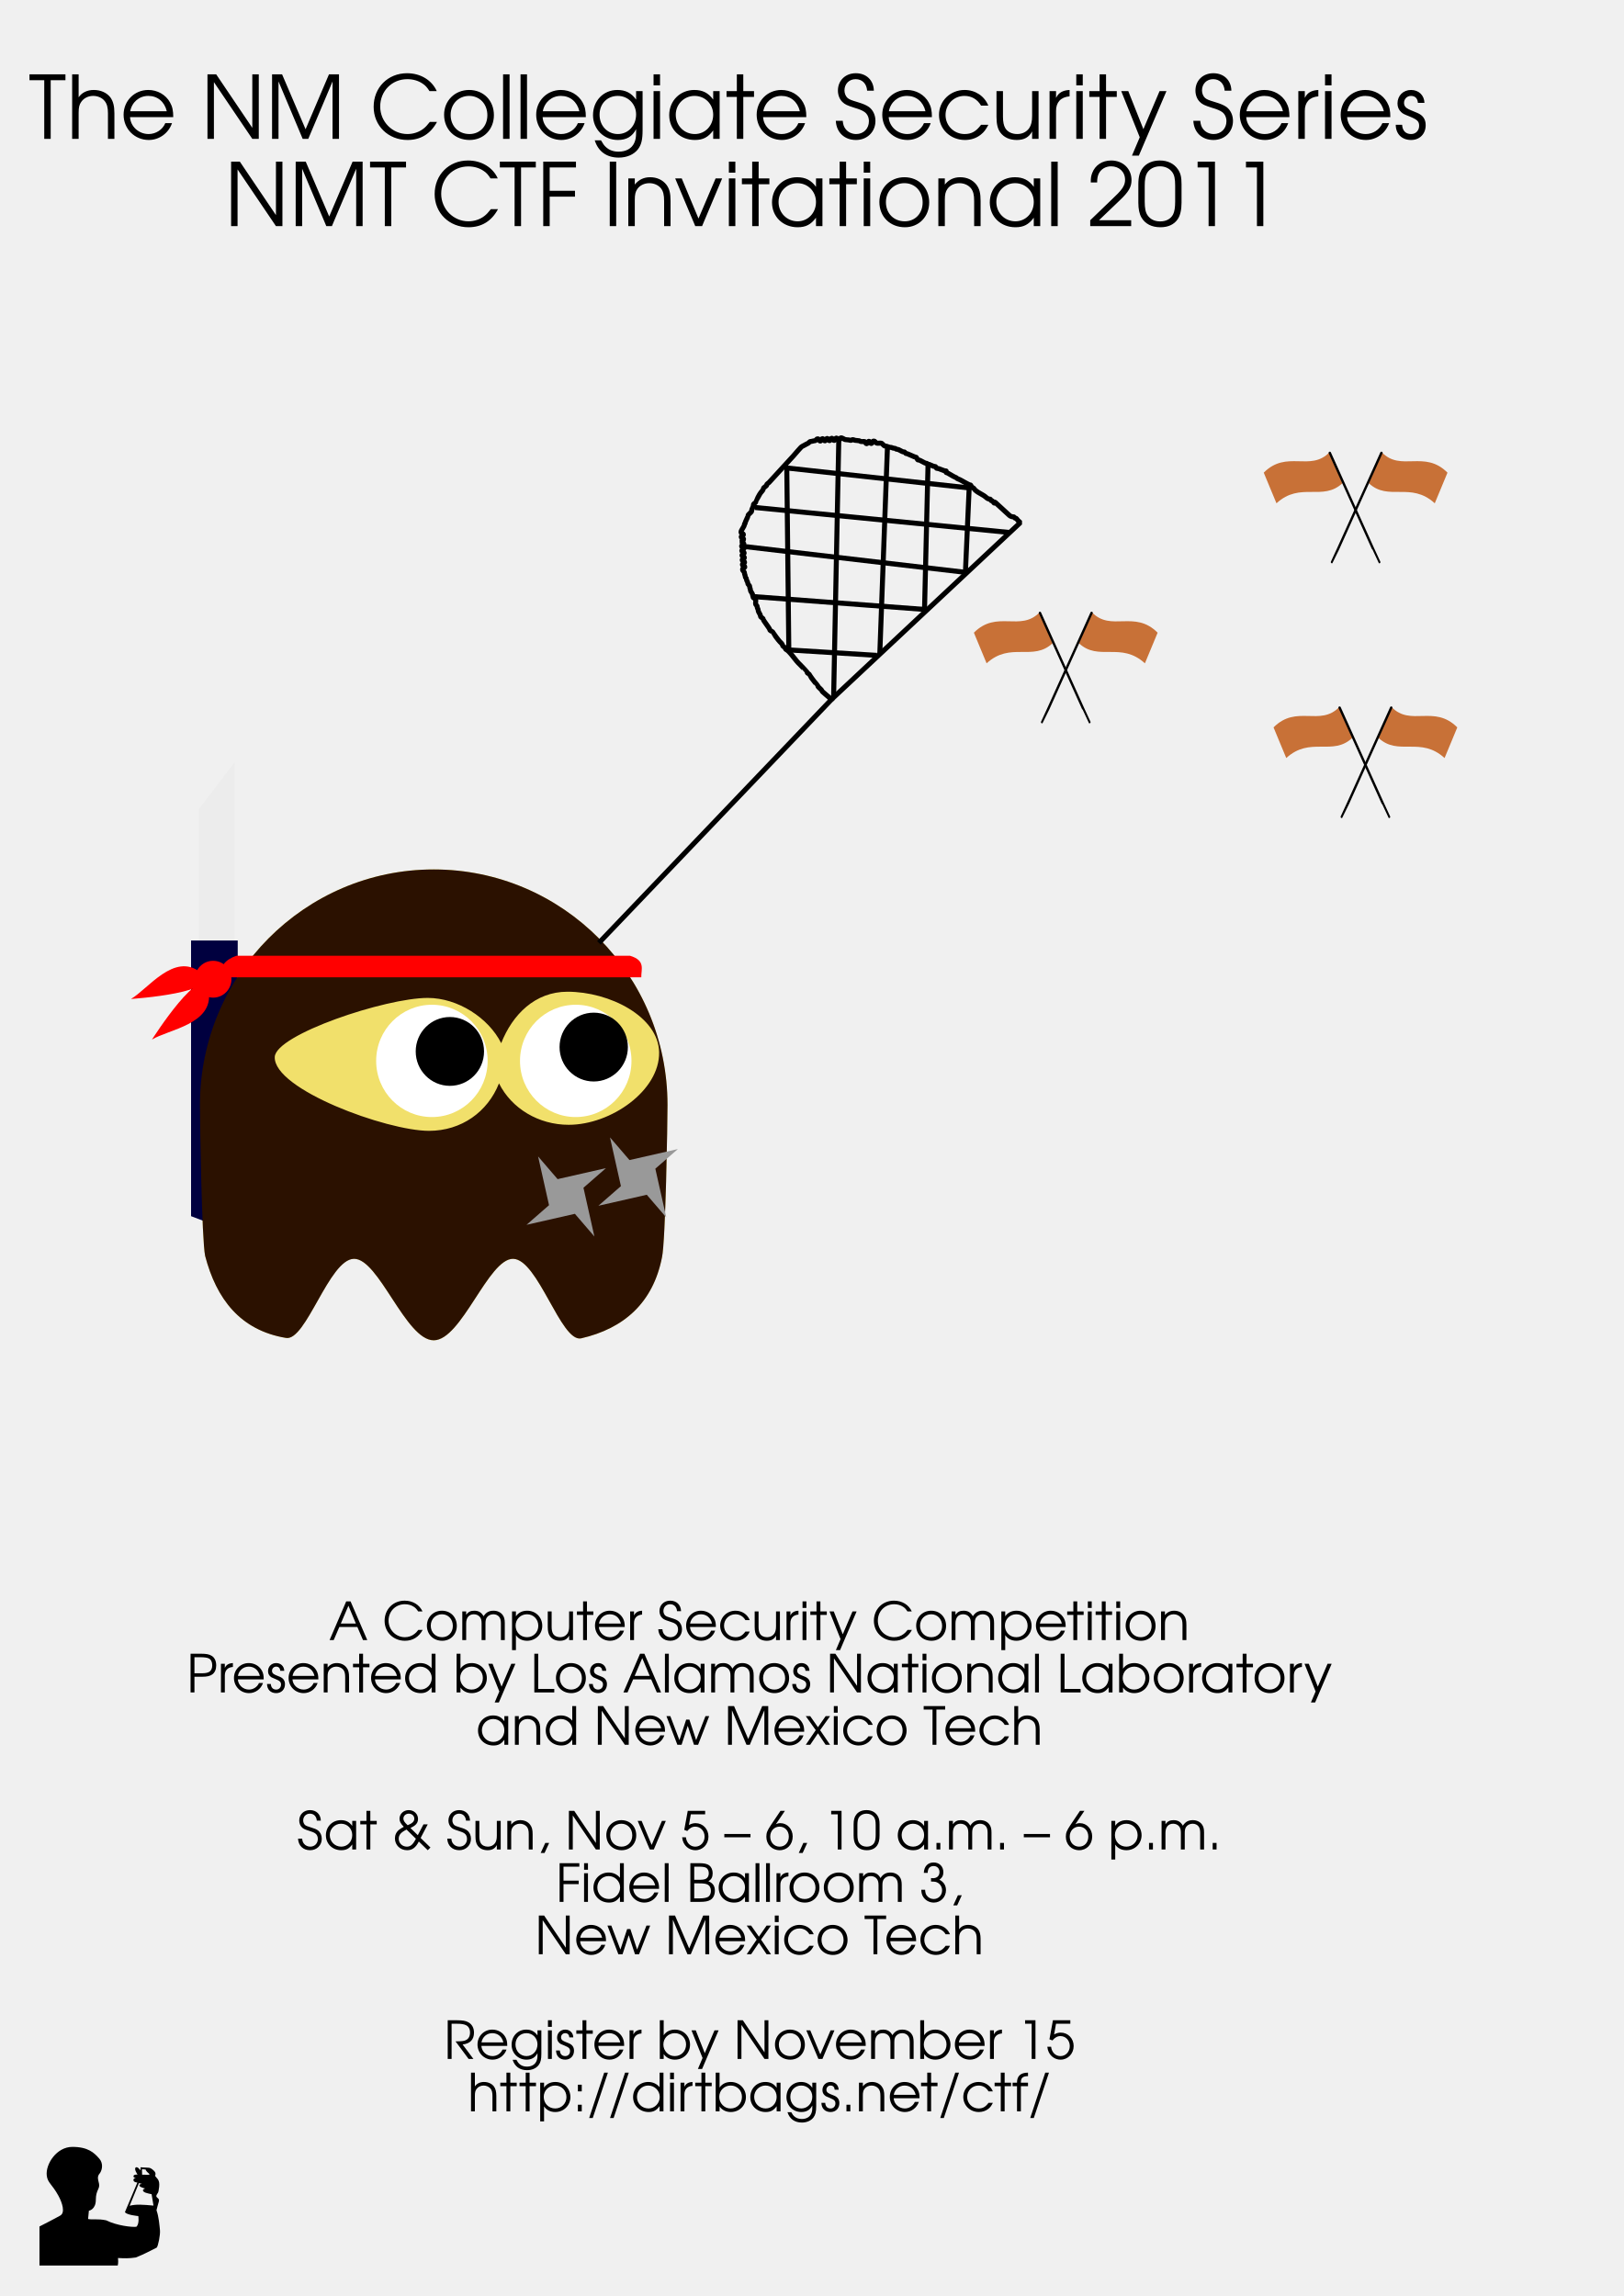
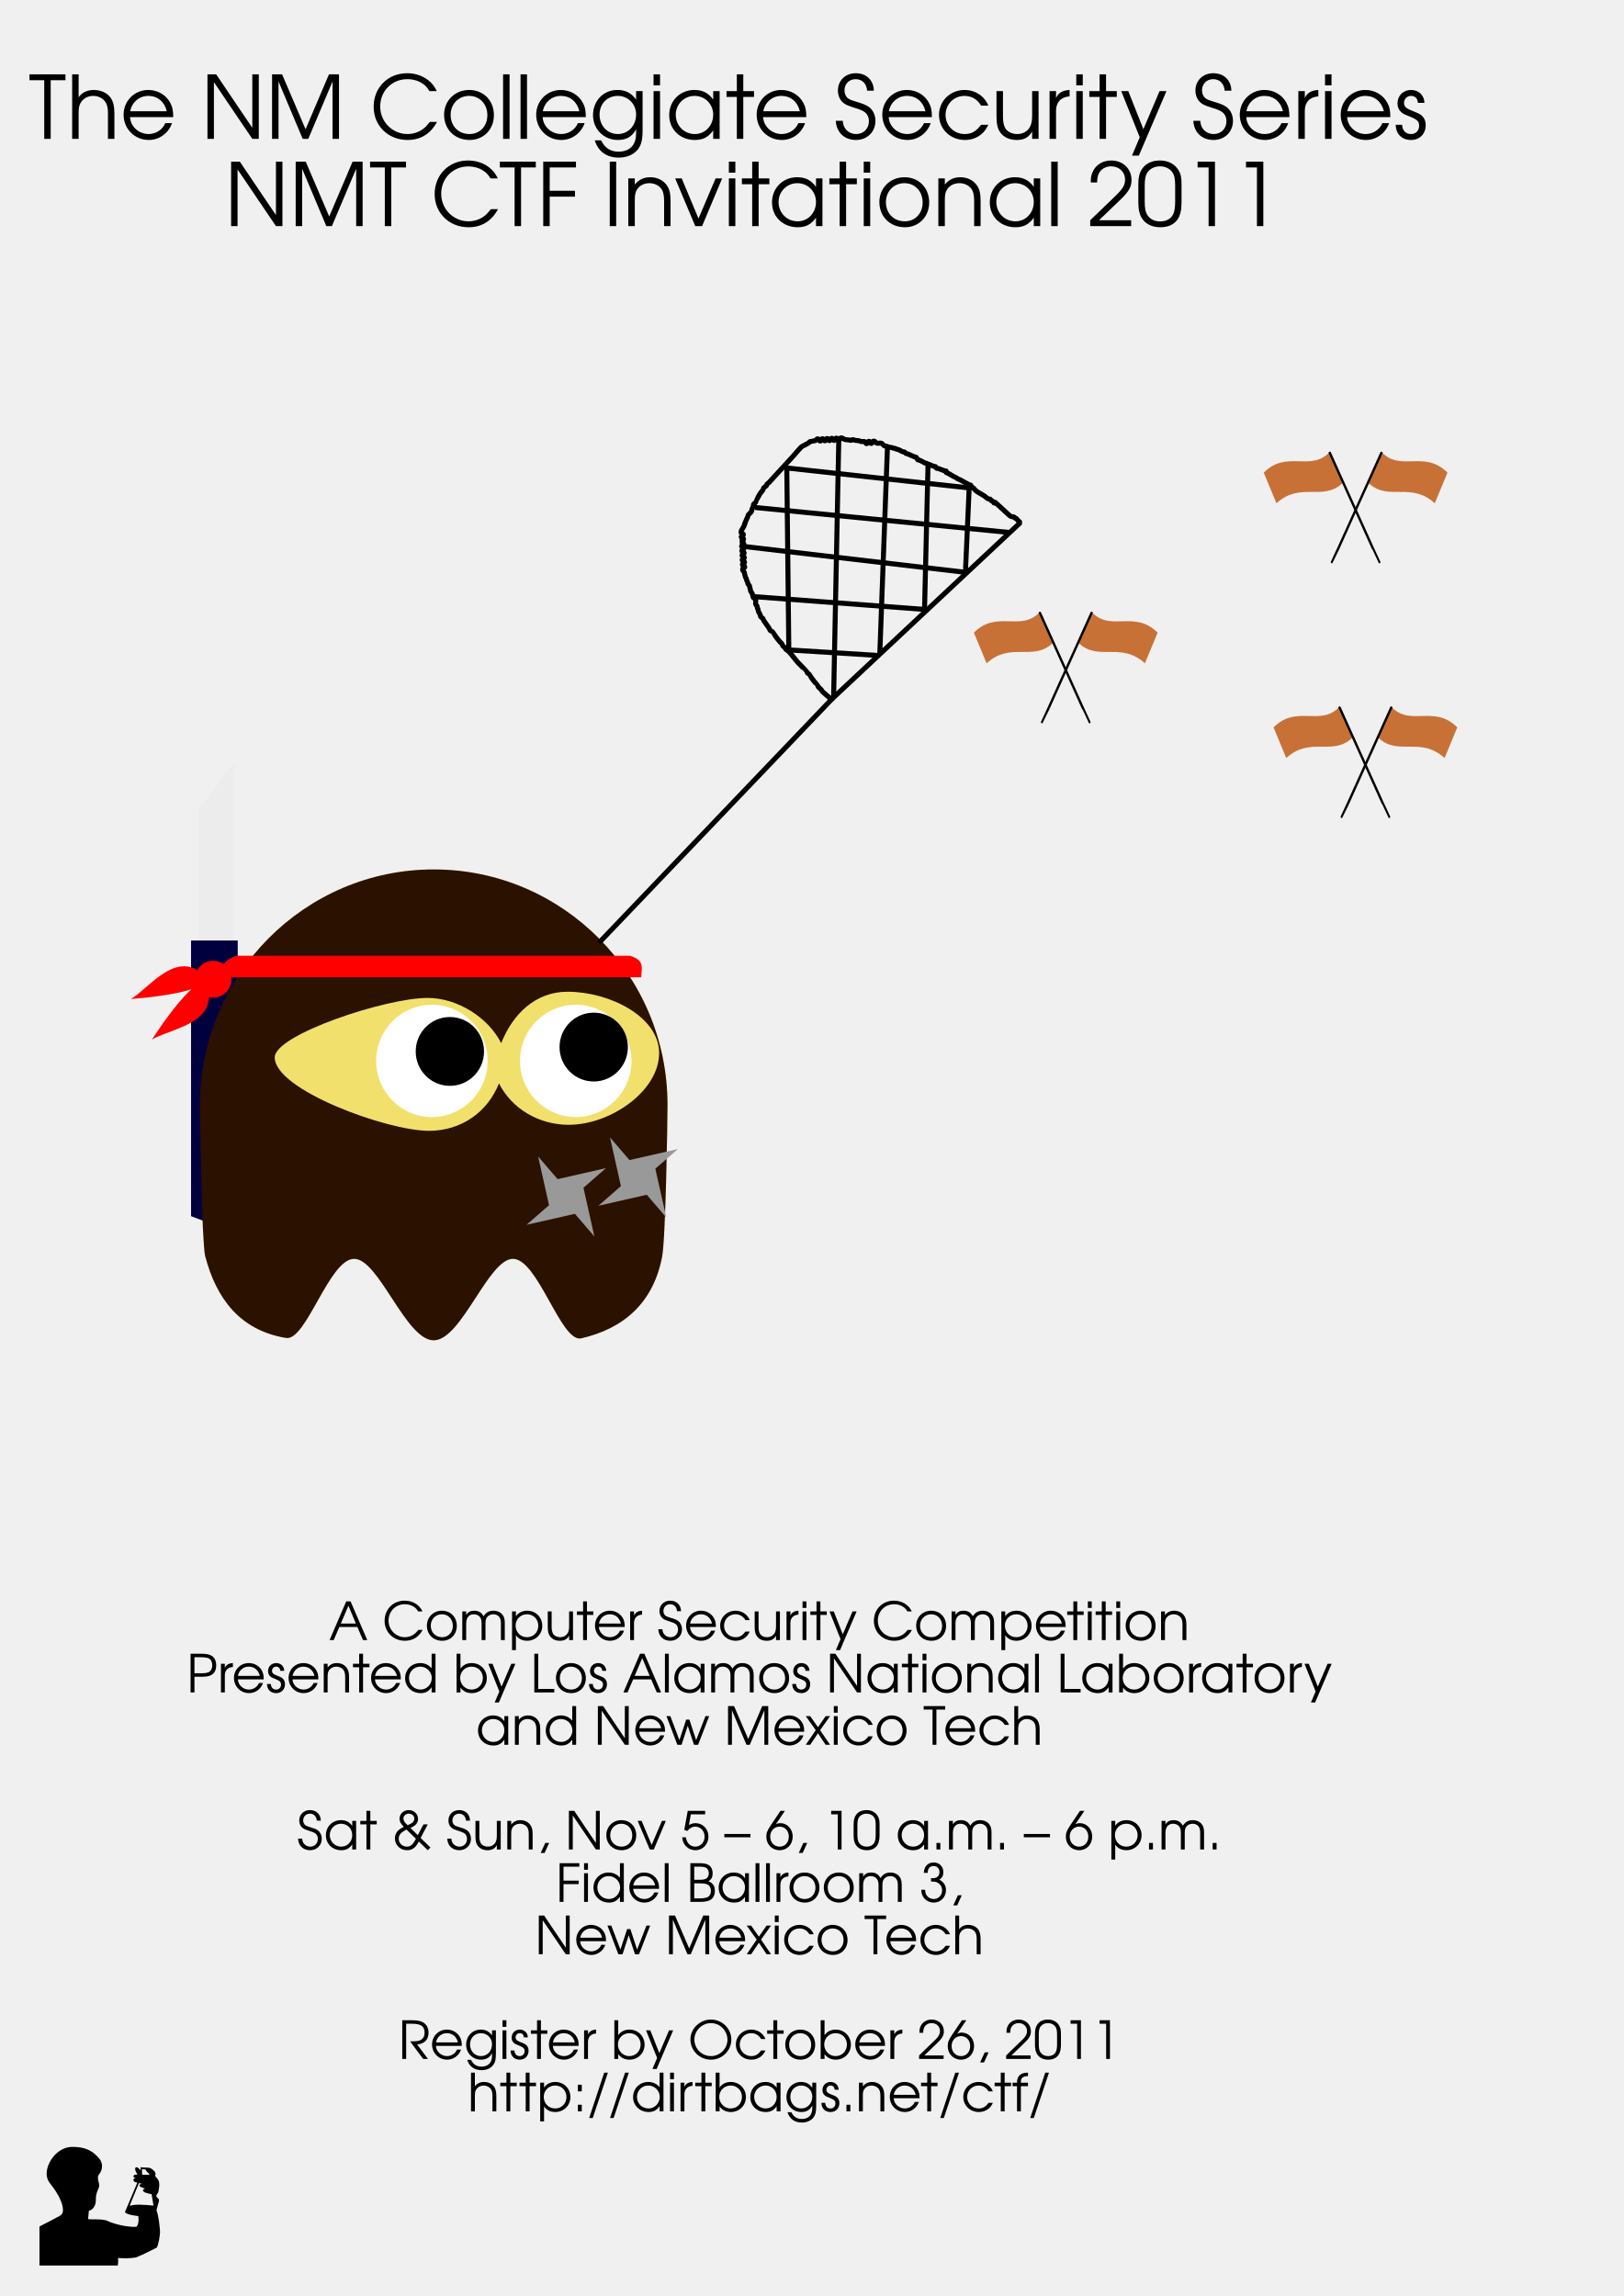
<svg xmlns="http://www.w3.org/2000/svg" width="744.094" height="1052.362" id="svg2891" version="1.1">
  <defs id="defs2893">
    </defs>
  <g id="layer1">
    <g transform="matrix(-2.311751,0,0,2.329191,646.5614,-679.6651)" id="g7134">
      <path id="path4877" d="m 147.375,509.223 c 0,3.452 0.378,26.772 1.095,30.009 1.764,8.88 7.473,13.993 16.047,15.939 3.985,0.743 8.518,-15.555 13.437,-15.646 4.919,-0.091 10.225,16.026 15.757,16.026 5.557,0 10.887,-16.125 15.826,-16.051 4.939,0.075 9.487,16.35 13.48,15.579 9.042,-1.5 13.769,-7.684 15.999,-16.14 0.676,-3.147 1.032,-26.369 1.032,-29.717 0,-25.573 -20.759,-46.328 -46.336,-46.328 -25.578,0 -46.336,20.755 -46.336,46.328 z" style="fill:#f1e06b;fill-opacity:1;stroke:none" />
      <path id="path4879" d="m 240.237,450.995 -7.071,-9.192 0,37.477 7.071,0 0,-28.284 z" style="fill:#ececec;fill-opacity:1;stroke:none" />
      <path id="path4881" d="m 241.81,476.874 -9.25,0 0,57.75 9.25,-3.5 0,-54.25 z" style="fill:#00003f;fill-opacity:1;stroke:none" />
      <path id="path4883" d="m 193.704,462.895 c 25.578,0 46.344,20.766 46.344,46.344 0,3.349 -0.355,26.571 -1.031,29.719 -2.229,8.457 -6.958,14.624 -16,16.125 -3.993,0.771 -8.561,-15.488 -13.5,-15.562 -4.939,-0.075 -10.255,16.031 -15.812,16.031 -5.531,0 -10.831,-16.122 -15.75,-16.031 -4.919,0.091 -9.452,16.4 -13.438,15.656 -8.574,-1.946 -14.299,-7.056 -16.062,-15.938 -0.717,-3.238 -1.094,-26.548 -1.094,-30 0,-25.578 20.766,-46.344 46.344,-46.344 z m -26.5,24.062 c -8.394,-10e-6 -18.057,4.898 -18.179,11.918 -0.133,7.518 9.535,14.27 17.929,14.27 5.94,1e-5 11.31,-3.188 13.812,-8.156 2.234,5.621 7.461,9.344 13.875,9.344 8.394,-10e-6 30.85,-8.159 30.577,-14.54 -0.188,-4.397 -21.932,-11.616 -30.327,-11.616 -5.946,0 -12.063,3.929 -14.562,8.906 -2.233,-5.624 -6.709,-10.125 -13.125,-10.125 z" style="fill:#2b1100;fill-opacity:1;stroke:none" />
      <path id="path4885" d="m 249.56,496.374 c 0,0 -10.25,-16 -11.25,-9.5 -1,6.5 8,7.5 11.25,9.5 z" style="fill:#ff0000;fill-rule:evenodd;stroke:none" />
      <path style="fill:#ff0000;fill-rule:evenodd;stroke:none" d="m 253.723,488.38 c 0,0 -18.962,-1.231 -13.757,-5.25 5.205,-4.02 10.434,3.374 13.757,5.25 z" id="path4887" />
-       <path transform="matrix(-0.7128664,0,0,0.7128664,336.2847,202.6908)" d="m 255,417.862 a 15.5,15.5 0 1 1 -31,0 15.5,15.5 0 1 1 31,0 z" id="path4889" style="fill:#ffffff;fill-opacity:1;stroke:none" />
-       <path transform="matrix(-0.4369181,0,0,0.4369181,266.6308,315.2774)" d="m 255,417.862 a 15.5,15.5 0 1 1 -31,0 15.5,15.5 0 1 1 31,0 z" id="path4891" style="fill:#000000;fill-opacity:1;stroke:none" />
-       <path style="fill:#ffffff;fill-opacity:1;stroke:none" id="path4893" d="m 255,417.862 a 15.5,15.5 0 1 1 -31,0 15.5,15.5 0 1 1 31,0 z" transform="matrix(-0.7128664,0,0,0.7128664,364.7994,202.6908)" />
-       <path style="fill:#000000;fill-opacity:1;stroke:none" id="path4895" d="m 255,417.862 a 15.5,15.5 0 1 1 -31,0 15.5,15.5 0 1 1 31,0 z" transform="matrix(-0.4369181,0,0,0.4369181,295.1454,316.136)" />
+       <path transform="matrix(-0.7128664,0,0,0.7128664,336.2847,202.6908)" d="m 255,417.862 c 0,8.56 -6.94,15.5 -15.5,15.5 -8.56,0 -15.5,-6.94 -15.5,-15.5 0,-8.56 6.94,-15.5 15.5,-15.5 8.56,0 15.5,6.94 15.5,15.5 z" id="path4889" style="fill:#ffffff;fill-opacity:1;stroke:none" />
+       <path transform="matrix(-0.4369181,0,0,0.4369181,266.6308,315.2774)" d="m 255,417.862 c 0,8.56 -6.94,15.5 -15.5,15.5 -8.56,0 -15.5,-6.94 -15.5,-15.5 0,-8.56 6.94,-15.5 15.5,-15.5 8.56,0 15.5,6.94 15.5,15.5 z" id="path4891" style="fill:#000000;fill-opacity:1;stroke:none" />
+       <path style="fill:#ffffff;fill-opacity:1;stroke:none" id="path4893" d="m 255,417.862 c 0,8.56 -6.94,15.5 -15.5,15.5 -8.56,0 -15.5,-6.94 -15.5,-15.5 0,-8.56 6.94,-15.5 15.5,-15.5 8.56,0 15.5,6.94 15.5,15.5 z" transform="matrix(-0.7128664,0,0,0.7128664,364.7994,202.6908)" />
+       <path style="fill:#000000;fill-opacity:1;stroke:none" id="path4895" d="m 255,417.862 c 0,8.56 -6.94,15.5 -15.5,15.5 -8.56,0 -15.5,-6.94 -15.5,-15.5 0,-8.56 6.94,-15.5 15.5,-15.5 8.56,0 15.5,6.94 15.5,15.5 z" transform="matrix(-0.4369181,0,0,0.4369181,295.1454,316.136)" />
      <path transform="matrix(-1.3125,0,0,1.3125,754.31,-50.72007)" d="M 462.25,443.5 459.306,440.1 452,441.75 455.4,438.806 453.75,431.5 456.694,434.9 464,433.25 460.6,436.194 462.25,443.5 z" id="path4897" style="fill:#999999;fill-opacity:1;stroke:none" />
      <path style="fill:#999999;fill-opacity:1;stroke:none" id="path4899" d="M 462.25,443.5 459.306,440.1 452,441.75 455.4,438.806 453.75,431.5 456.694,434.9 464,433.25 460.6,436.194 462.25,443.5 z" transform="matrix(-1.3125,0,0,1.3125,768.56,-46.97007)" />
      <path id="path4901" d="m 232.81,479.874 -78,0 c -3.17,0.933 -2.207,2.692 -2.25,4.25 l 83.25,0 c 0.406,-2.119 -0.741,-3.463 -3,-4.25 z" style="fill:#ff0000;fill-opacity:1;stroke:none" />
-       <path transform="matrix(-1,0,0,1,630.56,80.37368)" d="m 396.75,404.125 a 3.625,3.625 0 1 1 -7.25,0 3.625,3.625 0 1 1 7.25,0 z" id="path4903" style="fill:#ff0000;fill-opacity:1;stroke:none" />
+       <path transform="matrix(-1,0,0,1,630.56,80.37368)" d="m 396.75,404.125 c 0,2.002 -1.623,3.625 -3.625,3.625 -2.002,0 -3.625,-1.623 -3.625,-3.625 0,-2.002 1.623,-3.625 3.625,-3.625 2.002,0 3.625,1.623 3.625,3.625 z" id="path4903" style="fill:#ff0000;fill-opacity:1;stroke:none" />
      <path style="fill:none;stroke:#000000;stroke-width:0.991;stroke-linecap:butt;stroke-linejoin:bevel;stroke-miterlimit:4;stroke-opacity:1;stroke-dasharray:none" d="m 114.87,429.457 c 0.199,-0.273 1.901,-1.567 1.908,-1.738 0.009,-0.214 0.776,-0.719 0.785,-0.933 0.001,-0.029 0.55,-0.719 0.666,-0.825 0.116,-0.105 0.973,-1.294 0.974,-1.323 0.009,-0.214 0.473,-0.334 0.482,-0.548 0.002,-0.036 1.206,-1.317 1.382,-1.476 0.954,-0.869 1.516,-1.925 2.47,-2.795 0.159,-0.145 0.468,-0.221 0.477,-0.435 0.009,-0.214 0.532,-0.388 0.542,-0.602 0.009,-0.214 0.388,-0.571 0.547,-0.716 0.225,-0.205 1.335,-1.721 1.337,-1.763 0.009,-0.214 0.647,-0.383 0.656,-0.597 0.012,-0.281 1.28,-1.768 1.292,-2.049 0.009,-0.214 0.532,-0.388 0.542,-0.602 0.02,-0.454 0.432,-0.721 0.452,-1.175 0.009,-0.214 0.189,-0.403 0.199,-0.617 0.018,-0.428 0.299,-0.298 0.318,-0.726 0.009,-0.214 -0.04,-0.413 -0.03,-0.627 0.018,-0.428 0.528,-0.288 0.547,-0.716 0.009,-0.214 0.06,-0.067 0.07,-0.281 0.018,-0.428 0.428,-0.633 0.447,-1.061 0.009,-0.214 0.13,-0.349 0.139,-0.563 0.018,-0.428 0.359,-0.352 0.377,-0.78 0.009,-0.214 0.249,-0.457 0.258,-0.671 0.018,-0.428 0.24,-0.243 0.258,-0.671 0.009,-0.214 0.13,-0.349 0.139,-0.563 0.018,-0.428 0.359,-0.352 0.377,-0.78 0.009,-0.214 -0.447,-0.26 -0.438,-0.474 0.009,-0.214 0.468,-0.221 0.477,-0.435 0.009,-0.214 -0.447,-0.26 -0.438,-0.474 0.009,-0.214 0.468,-0.221 0.477,-0.435 0.009,-0.214 -0.447,-0.26 -0.438,-0.474 0.009,-0.214 0.468,-0.221 0.477,-0.435 0.009,-0.214 -0.447,-0.26 -0.438,-0.474 0.009,-0.214 0.468,-0.221 0.477,-0.435 0.009,-0.214 -0.447,-0.26 -0.438,-0.474 0.009,-0.214 0.468,-0.221 0.477,-0.435 0.009,-0.214 -0.447,-0.26 -0.438,-0.474 0.009,-0.214 0.318,-0.29 0.477,-0.435 -0.146,-0.158 -0.447,-0.26 -0.438,-0.474 0.009,-0.214 0.468,-0.221 0.477,-0.435 0.009,-0.214 -0.447,-0.26 -0.438,-0.474 0.009,-0.214 0.468,-0.221 0.477,-0.435 0.02,-0.454 -0.697,-1.11 -0.677,-1.564 0.009,-0.214 -0.169,-0.077 -0.159,-0.291 0.009,-0.219 -0.577,-1.227 -0.568,-1.446 0.009,-0.214 -0.716,-0.669 -0.707,-0.883 0.02,-0.454 -0.368,-0.755 -0.349,-1.209 0.009,-0.214 -0.497,-0.432 -0.488,-0.646 0.002,-0.041 -0.749,-1.523 -0.956,-1.747 -0.146,-0.158 -0.547,-0.605 -0.537,-0.819 0.009,-0.214 -0.666,-0.496 -0.657,-0.71 0.009,-0.214 -0.292,-0.316 -0.438,-0.474 -0.146,-0.158 -0.292,-0.316 -0.438,-0.474 -1.459,-1.578 -2.919,-3.157 -4.378,-4.735 -0.302,-0.327 -1.546,-1.816 -1.751,-1.894 -0.285,-0.108 -0.779,-0.449 -1.064,-0.557 -0.403,-0.153 -0.295,-0.411 -0.726,-0.429 -0.216,-0.009 -0.466,-0.134 -0.681,-0.143 -0.431,-0.018 -0.24,-0.351 -0.671,-0.37 -0.216,-0.009 -0.261,0.444 -0.477,0.435 -0.216,-0.009 -0.222,-0.464 -0.438,-0.474 -0.216,-0.009 -0.261,0.444 -0.477,0.435 -0.216,-0.009 -0.222,-0.464 -0.438,-0.474 -0.216,-0.009 -0.261,0.444 -0.477,0.435 -0.216,-0.009 -0.222,-0.464 -0.438,-0.474 -0.216,-0.009 -0.261,0.444 -0.477,0.435 -0.216,-0.009 -0.222,-0.464 -0.438,-0.474 -0.216,-0.009 -0.261,0.444 -0.477,0.435 -0.216,-0.009 -0.222,-0.464 -0.438,-0.474 -0.309,-0.013 -0.68,0.369 -0.989,0.356 -0.216,-0.009 -0.187,0.049 -0.403,0.04 -0.216,-0.009 -0.361,0.098 -0.577,0.089 -0.216,-0.009 -0.123,-0.119 -0.338,-0.128 -0.216,-0.009 -0.421,0.153 -0.636,0.143 -0.216,-0.009 -0.187,0.049 -0.403,0.04 -0.431,-0.018 -0.379,0.211 -0.81,0.193 -0.216,-0.009 -0.242,-0.01 -0.457,-0.019 -0.216,-0.009 -0.261,0.444 -0.477,0.435 -0.216,-0.009 -0.222,-0.464 -0.438,-0.474 -0.216,-0.009 -0.261,0.444 -0.477,0.435 -0.216,-0.009 -0.222,-0.464 -0.438,-0.474 -0.431,-0.018 -0.389,0.438 -0.82,0.42 -0.216,-0.009 -0.356,-0.015 -0.572,-0.024 -0.457,-0.019 -0.542,0.602 -0.999,0.583 -0.216,-0.009 -0.654,0.256 -0.87,0.247 -0.431,-0.018 -0.493,0.206 -0.925,0.188 -0.216,-0.009 -0.252,0.217 -0.467,0.207 -0.457,-0.019 -0.939,0.529 -1.397,0.509 -0.216,-0.009 -0.257,0.33 -0.472,0.321 -0.22,-0.009 -1.644,0.726 -1.864,0.717 -0.216,-0.009 -0.266,0.557 -0.482,0.548 -0.457,-0.019 -1.233,0.687 -1.69,0.667 -0.216,-0.009 0.037,0.172 -0.179,0.163 -0.457,-0.019 -0.994,0.469 -1.452,0.45 -0.216,-0.009 -0.202,0.389 -0.417,0.38 -0.457,-0.019 -1.283,0.514 -1.74,0.494 -0.216,-0.009 0.086,0.345 -0.129,0.336 -0.187,-0.008 -1.424,0.816 -1.7,0.894 -0.293,0.084 -0.353,0.287 -0.646,0.37 -0.481,0.137 -2.02,1.165 -2.341,1.151 -0.216,-0.009 -0.266,0.557 -0.482,0.548 -0.216,-0.009 -0.318,0.29 -0.477,0.435 -0.795,0.724 -1.506,0.827 -2.301,1.551 -0.159,0.145 -0.426,0.266 -0.641,0.257 -0.216,-0.009 -0.142,0.335 -0.358,0.326 -0.216,-0.009 -0.318,0.29 -0.477,0.435 -0.159,0.145 -0.065,-0.268 -0.224,-0.123 -0.954,0.869 -1.908,1.738 -2.863,2.607 -0.159,0.145 -0.54,0.261 -0.756,0.252 -0.216,-0.009 -0.197,0.276 -0.413,0.267 -0.216,-0.009 -0.318,0.29 -0.477,0.435 -0.159,0.145 -0.318,0.29 -0.477,0.435 l 37.45,34.802 z" id="path5314" />
      <path style="fill:none;stroke:#000000;stroke-width:0.991;stroke-linecap:butt;stroke-linejoin:bevel;stroke-miterlimit:4;stroke-opacity:1;stroke-dasharray:none" d="m 114.432,428.983 -1.021,-50.534" id="path5316" />
      <path style="fill:none;stroke:#000000;stroke-width:0.991;stroke-linecap:butt;stroke-linejoin:bevel;stroke-miterlimit:4;stroke-opacity:1;stroke-dasharray:none" d="m 105.284,420.633 -1.538,-41.232" id="path5318" />
      <path style="fill:none;stroke:#000000;stroke-width:0.991;stroke-linecap:butt;stroke-linejoin:bevel;stroke-miterlimit:4;stroke-opacity:1;stroke-dasharray:none" d="m 96.403,411.384 -0.681,-27.947" id="path5322" />
      <path style="fill:none;stroke:#000000;stroke-width:0.991;stroke-linecap:butt;stroke-linejoin:bevel;stroke-miterlimit:4;stroke-opacity:1;stroke-dasharray:none" d="m 88.295,404.159 -0.73,-16.236" id="path5324" />
      <path style="fill:none;stroke:#000000;stroke-width:0.991;stroke-linecap:butt;stroke-linejoin:bevel;stroke-miterlimit:4;stroke-opacity:1;stroke-dasharray:none" d="m 105.851,420.771 17.462,-1.075 0.404,-35.804 -36.435,3.962" id="path5326" />
      <path style="fill:none;stroke:#000000;stroke-width:0.991;stroke-linecap:butt;stroke-linejoin:bevel;stroke-miterlimit:4;stroke-opacity:1;stroke-dasharray:none" d="m 132.675,399.284 -44.45,5.156" id="path5328" />
      <path style="fill:none;stroke:#000000;stroke-width:0.991;stroke-linecap:butt;stroke-linejoin:bevel;stroke-miterlimit:4;stroke-opacity:1;stroke-dasharray:none" d="m 130.412,409.195 -34.427,2.569" id="path5330" />
      <path style="fill:none;stroke:#000000;stroke-width:0.991;stroke-linecap:butt;stroke-linejoin:bevel;stroke-miterlimit:4;stroke-opacity:1;stroke-dasharray:none" d="m 130.025,391.666 -50.282,4.907" id="path5332" />
      <path style="fill:none;stroke:#000000;stroke-width:0.991;stroke-linecap:butt;stroke-linejoin:miter;stroke-miterlimit:4;stroke-opacity:1;stroke-dasharray:none" d="m 114.555,429.134 46.411,48.215" id="path5349" />
      <text xml:space="preserve" style="font-size:10.343px;font-style:normal;font-variant:normal;font-weight:normal;font-stretch:normal;text-align:center;line-height:100%;writing-mode:lr-tb;text-anchor:middle;fill:#000000;fill-opacity:1;stroke:none;font-family:URW Gothic L;-inkscape-font-specification:URW Gothic L Book" x="-115.773" y="616.851" id="text4758" transform="scale(-1.003765,0.9962492)">
        <tspan id="tspan3155" x="-115.773" y="616.851">A Computer Security Competition</tspan>
        <tspan id="tspan3159" x="-115.773" y="627.194">Presented by Los Alamos National Laboratory</tspan>
        <tspan x="-115.773" y="637.537" id="tspan2931">and New Mexico Tech</tspan>
        <tspan id="tspan3161" x="-114.338" y="647.88"> </tspan>
        <tspan id="tspan3163" x="-115.773" y="658.223">Sat &amp; Sun, Nov 5 – 6, 10 a.m. – 6 p.m.</tspan>
        <tspan id="tspan3165" x="-115.773" y="668.565">Fidel Ballroom 3,</tspan>
        <tspan id="tspan3167" x="-115.773" y="678.908">New Mexico Tech</tspan>
        <tspan id="tspan3169" x="-114.338" y="689.251"> </tspan>
-         <tspan id="tspan3171" x="-115.773" y="699.594">Register by November 15</tspan>
+         <tspan id="tspan3171" x="-115.773" y="699.594">Register by October 26, 2011</tspan>
        <tspan id="tspan3173" x="-115.773" y="709.937">http://dirtbags.net/ctf/</tspan>
        <tspan id="tspan3175" x="-115.773" y="720.28" />
      </text>
      <g transform="matrix(-0.08850834,0,0,0.08784562,276.5984,673.3749)" id="g2779" style="display:inline">
        <path style="fill:#000000;fill-opacity:1;fill-rule:evenodd;stroke:none" d="m 127.114,465.592 c -35.3,0 -60.219,38.654 -57.255,64.237 1.902,16.414 11.792,18.929 26.152,45.254 8.699,15.949 15.549,37.69 4.182,44.272 -11.368,6.581 -46.661,24.532 -46.661,24.532 l 0,87.362 175.295,0 c 0,0 1.794,-5.385 0.597,-16.753 14.446,0.772 24.776,1.185 40.09,-1.208 21.315,-8.63 32.904,-15.374 46.675,-22.129 3.111,-3.572 8.365,-28.723 7.168,-39.493 -1.179,-10.607 -2.347,-28.759 -7.527,-43.595 8.3e-4,-0.446 -0.018,-0.898 -0.053,-1.354 2.127,-7.791 2.867,-11.511 5.191,-19.063 2.393,-7.778 -7.77,-7.783 -5.376,-13.766 2.393,-5.983 4.179,-1.792 5.974,-18.545 1.795,-16.753 -4.915,-18.407 -8.974,-24.532 1.341,-5.111 1.959,-8.176 -5.516,-14.224 -3.259,-2.637 -5.516,-4.12 -9.64,-4.357 -4.124,-0.237 -9.746,-0.332 -17.524,-0.93 0.046,-0.064 -0.222,6.746 -0.09,6.849 -0.23,0 -6.844,-9.906 -10.995,-6.203 -3.963,3.535 4.419,15.926 4.419,15.648 0.265,0.069 -8.375,-0.786 -9.122,3.216 -0.731,3.92 5.809,5.298 5.717,5.39 -0.092,-0.277 -6.05,-0.959 -5.843,3.764 0.222,5.091 8.745,5.422 8.745,5.578 -4.068,10.169 -18.237,43.494 -27.761,66.033 2.992,6.581 29.922,8.987 29.922,8.987 0,0 2.856,17.143 -4.195,23.921 -9.573,1.481 -44.455,-2.62 -67.609,-14.35 -19.744,-4.188 -29.557,-0.733 -40.688,-3 1.304,-11.961 1.805,-18.545 1.805,-18.545 0,0 15.558,-2.395 15.558,-24.532 0,-22.137 9.495,-24.021 7.168,-35.895 -1.887,-9.632 -5.41,-15.709 2.243,-24.067 5.802,-9 6.73,-22.605 -1.646,-32.178 C 175.827,478.529 162.414,465.592 127.114,465.592 z m 155.967,49.914 c -0.106,0.099 3.806,0.399 8.204,0.69 0.478,3.219 5.554,7.757 8.602,10.222 -0.261,0.587 -0.529,1.152 -0.796,1.712 l -15.651,-0.279 c 0.081,-0.188 -0.555,-12.112 -0.359,-12.346 z m -6.737,31.113 c 1.551,0.766 4.475,1.156 6.71,1.756 -2.902,0.742 -5.446,0.718 -5.748,3.12 -0.422,3.363 6.607,5.558 12.817,7.361 -1.664,0.588 -4.707,1.992 -4.842,3.634 -0.414,5.067 10.077,7.227 19.401,9.07 1.208,7.64 2.859,17.656 4.218,25.52 -23.895,-2.095 -38.537,-3.467 -53.418,0.412 6.306,-14.941 13.987,-34.623 20.862,-50.873 z" id="path2781" />
      </g>
    </g>
    <text xml:space="preserve" style="font-size:40px;font-style:normal;font-variant:normal;font-weight:normal;font-stretch:normal;text-align:start;line-height:100%;writing-mode:lr-tb;text-anchor:start;fill:#000000;fill-opacity:1;stroke:none;font-family:URW Gothic L;-inkscape-font-specification:URW Gothic L" x="372.603" y="63.64" id="text2833">
      <tspan x="378.15" y="63.64" id="tspan2927" style="text-align:center;text-anchor:middle">The NM Collegiate Security Series </tspan>
      <tspan x="372.603" y="103.64" style="text-align:center;text-anchor:middle" id="tspan2868">NMT CTF Invitational 2011</tspan>
    </text>
    <path id="path3215" d="m 530.504,289.989 c -10.544,-10.598 -21.346,-0.247 -30.101,-9.319 -0.079,0.032 -6.026,14.277 -6.007,14.112 9.017,8.532 19.276,-0.827 30.281,9.248 0.045,0.02 5.738,-13.923 5.828,-14.041 z" style="fill:#c87137;fill-rule:evenodd;stroke:none;display:inline" />
    <path id="path3217" d="m 500.238,280.911 c -22.496,50.044 -22.658,50.09 -22.658,50.09" style="fill:none;stroke:#000000;stroke-width:1.089;stroke-linecap:round;stroke-linejoin:miter;stroke-miterlimit:4;stroke-opacity:1;stroke-dasharray:none;display:inline" />
    <path id="path3215-0" d="m 446.304,289.989 c 10.544,-10.598 21.346,-0.247 30.101,-9.319 0.079,0.032 6.026,14.277 6.007,14.112 -9.017,8.532 -19.276,-0.827 -30.281,9.248 -0.045,0.02 -5.738,-13.923 -5.828,-14.041 z" style="fill:#c87137;fill-rule:evenodd;stroke:none;display:inline" />
    <path id="path3217-6" d="m 476.57,280.911 c 22.496,50.044 22.658,50.09 22.658,50.09" style="fill:none;stroke:#000000;stroke-width:1.089;stroke-linecap:round;stroke-linejoin:miter;stroke-miterlimit:4;stroke-opacity:1;stroke-dasharray:none;display:inline" />
    <path id="path3215-01" d="m 663.338,216.638 c -10.544,-10.598 -21.346,-0.247 -30.101,-9.319 -0.079,0.032 -6.026,14.277 -6.007,14.112 9.017,8.532 19.276,-0.827 30.281,9.248 0.045,0.02 5.738,-13.923 5.828,-14.041 z" style="fill:#c87137;fill-rule:evenodd;stroke:none;display:inline" />
    <path id="path3217-5" d="m 633.072,207.56 c -22.496,50.044 -22.658,50.09 -22.658,50.09" style="fill:none;stroke:#000000;stroke-width:1.089;stroke-linecap:round;stroke-linejoin:miter;stroke-miterlimit:4;stroke-opacity:1;stroke-dasharray:none;display:inline" />
    <path id="path3215-0-8" d="m 579.138,216.638 c 10.544,-10.598 21.346,-0.247 30.101,-9.319 0.079,0.032 6.026,14.277 6.007,14.112 -9.017,8.532 -19.276,-0.827 -30.281,9.248 -0.045,0.02 -5.738,-13.923 -5.828,-14.041 z" style="fill:#c87137;fill-rule:evenodd;stroke:none;display:inline" />
    <path id="path3217-6-0" d="m 609.404,207.56 c 22.496,50.044 22.658,50.09 22.658,50.09" style="fill:none;stroke:#000000;stroke-width:1.089;stroke-linecap:round;stroke-linejoin:miter;stroke-miterlimit:4;stroke-opacity:1;stroke-dasharray:none;display:inline" />
    <path id="path3215-01-0" d="m 667.829,333.401 c -10.544,-10.598 -21.346,-0.247 -30.101,-9.319 -0.079,0.032 -6.026,14.277 -6.007,14.112 9.017,8.532 19.276,-0.827 30.281,9.248 0.045,0.02 5.738,-13.923 5.828,-14.041 z" style="fill:#c87137;fill-rule:evenodd;stroke:none;display:inline" />
    <path id="path3217-5-0" d="m 637.563,324.323 c -22.496,50.044 -22.658,50.09 -22.658,50.09" style="fill:none;stroke:#000000;stroke-width:1.089;stroke-linecap:round;stroke-linejoin:miter;stroke-miterlimit:4;stroke-opacity:1;stroke-dasharray:none;display:inline" />
    <path id="path3215-0-8-4" d="m 583.629,333.401 c 10.544,-10.598 21.346,-0.247 30.101,-9.319 0.079,0.032 6.026,14.277 6.007,14.112 -9.017,8.532 -19.276,-0.827 -30.281,9.248 -0.045,0.02 -5.738,-13.923 -5.828,-14.041 z" style="fill:#c87137;fill-rule:evenodd;stroke:none;display:inline" />
    <path id="path3217-6-0-7" d="m 613.895,324.323 c 22.496,50.044 22.658,50.09 22.658,50.09" style="fill:none;stroke:#000000;stroke-width:1.089;stroke-linecap:round;stroke-linejoin:miter;stroke-miterlimit:4;stroke-opacity:1;stroke-dasharray:none;display:inline" />
  </g>
</svg>
